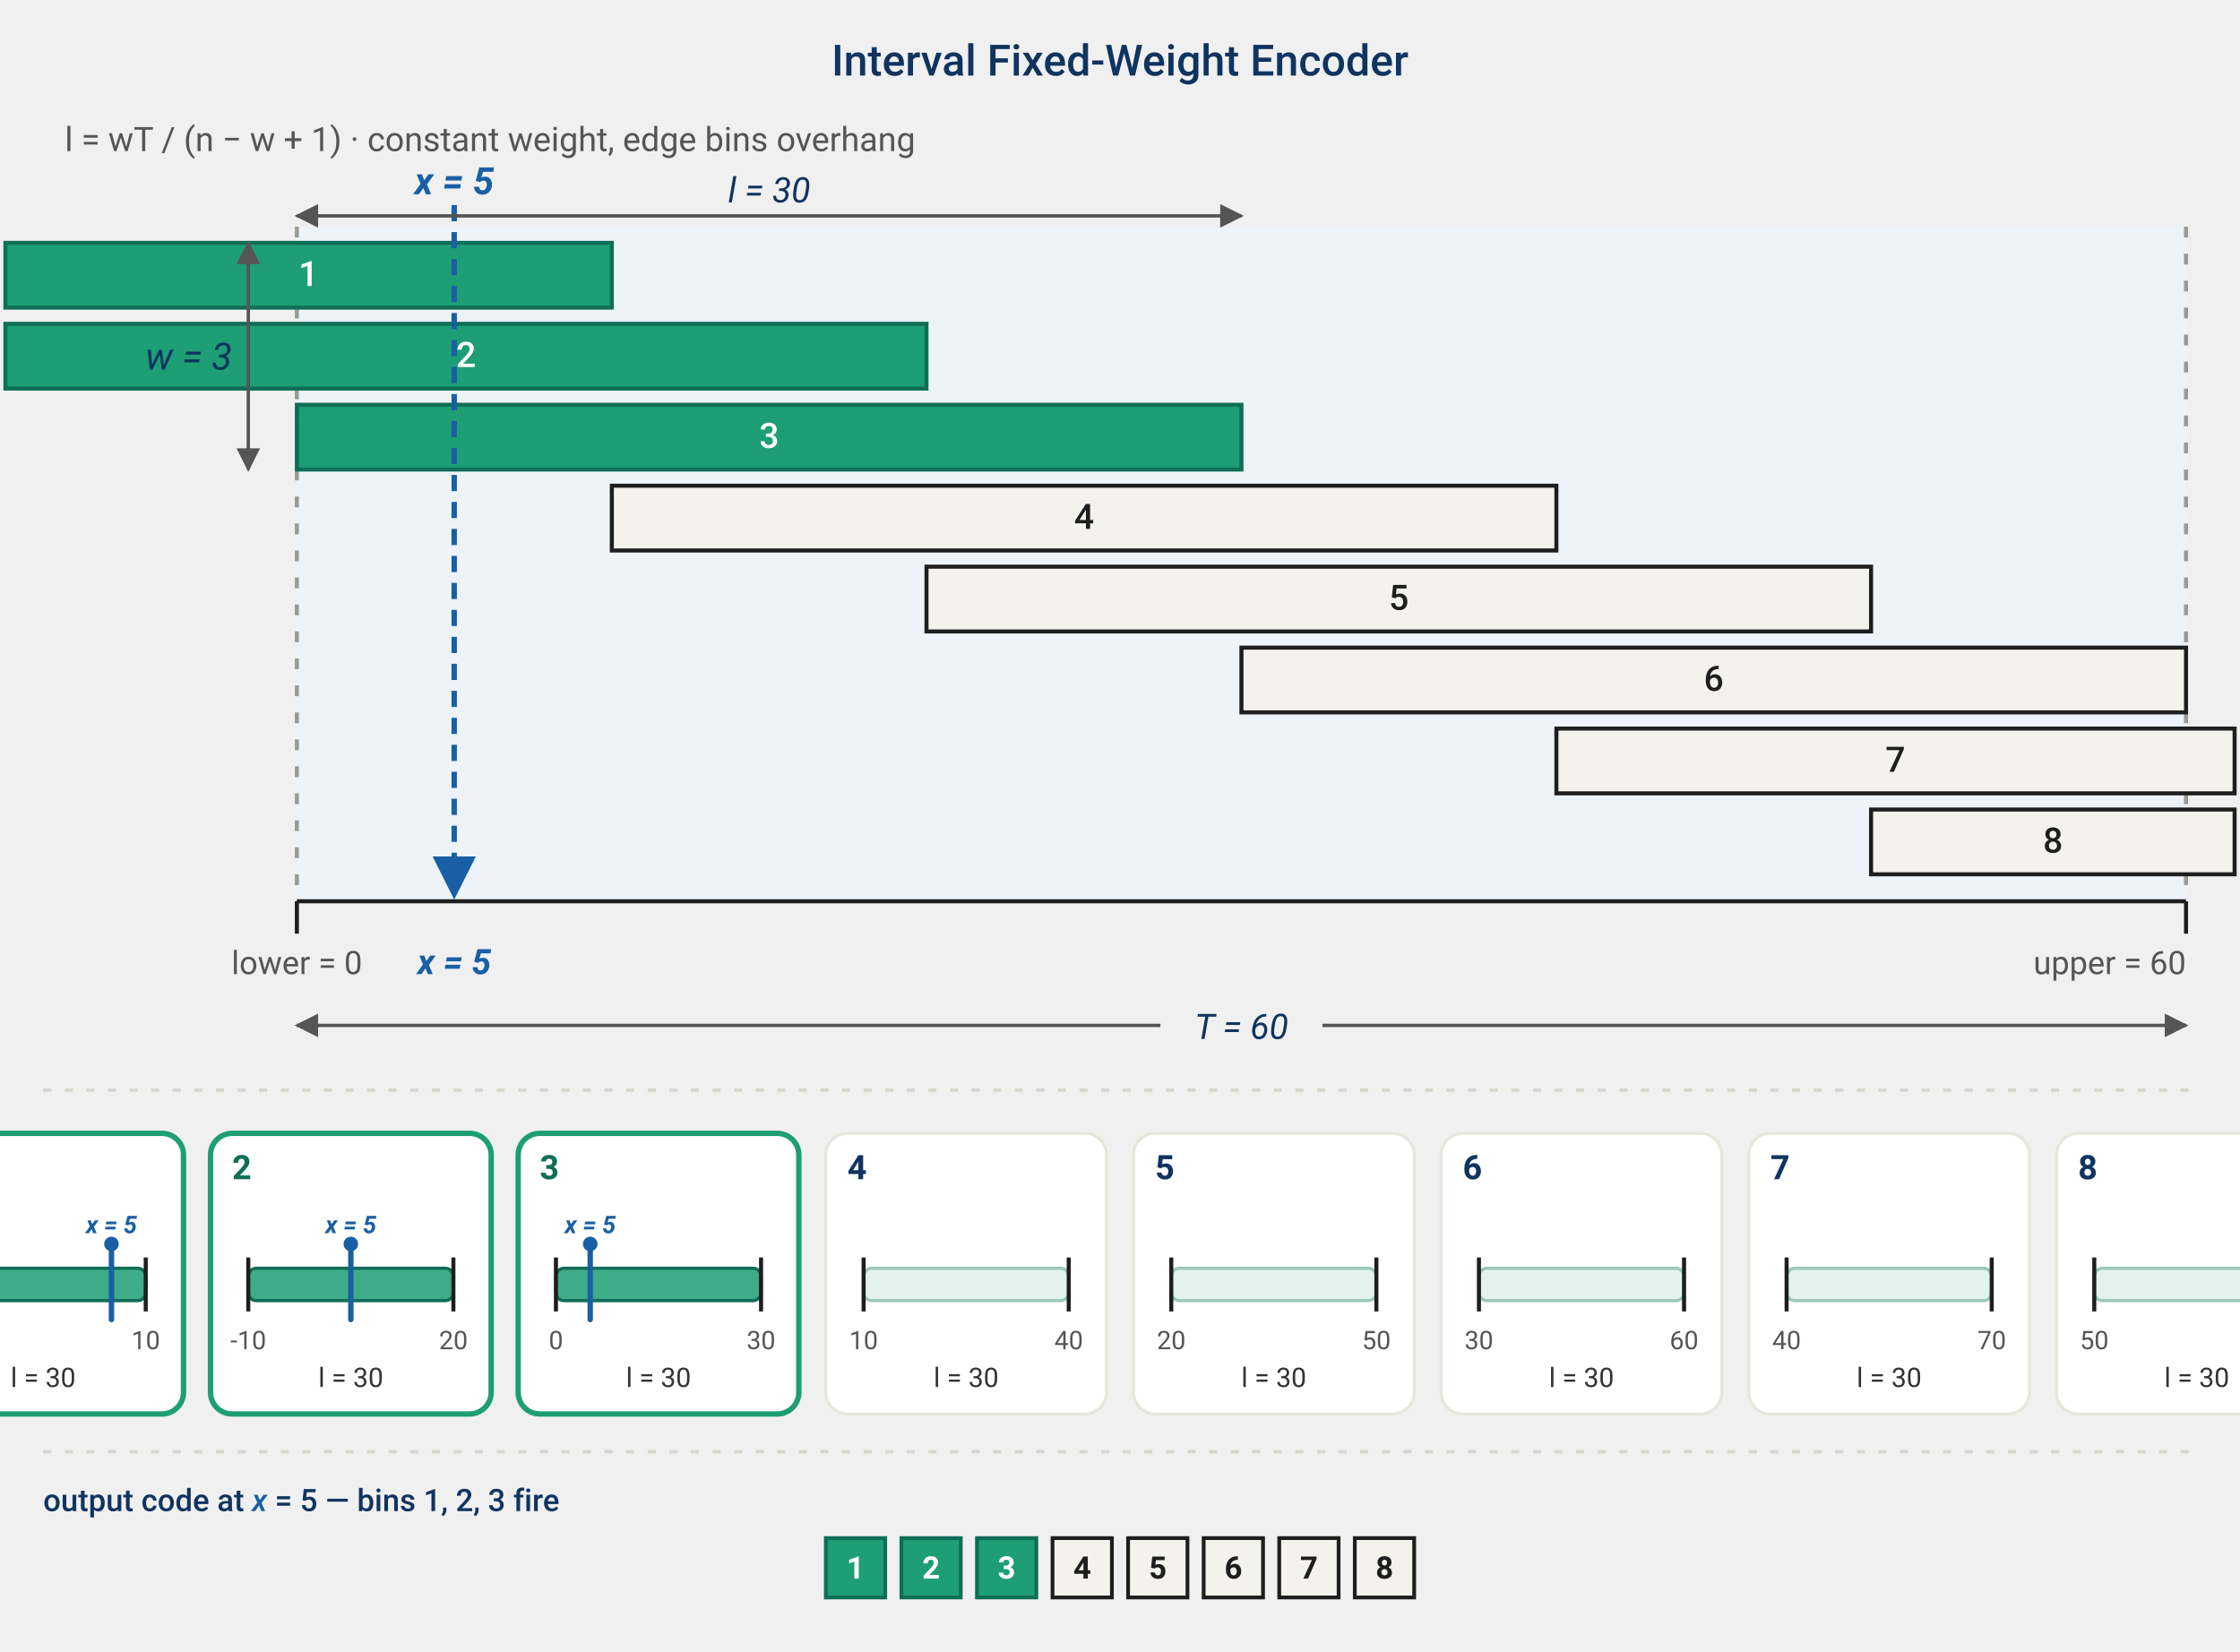
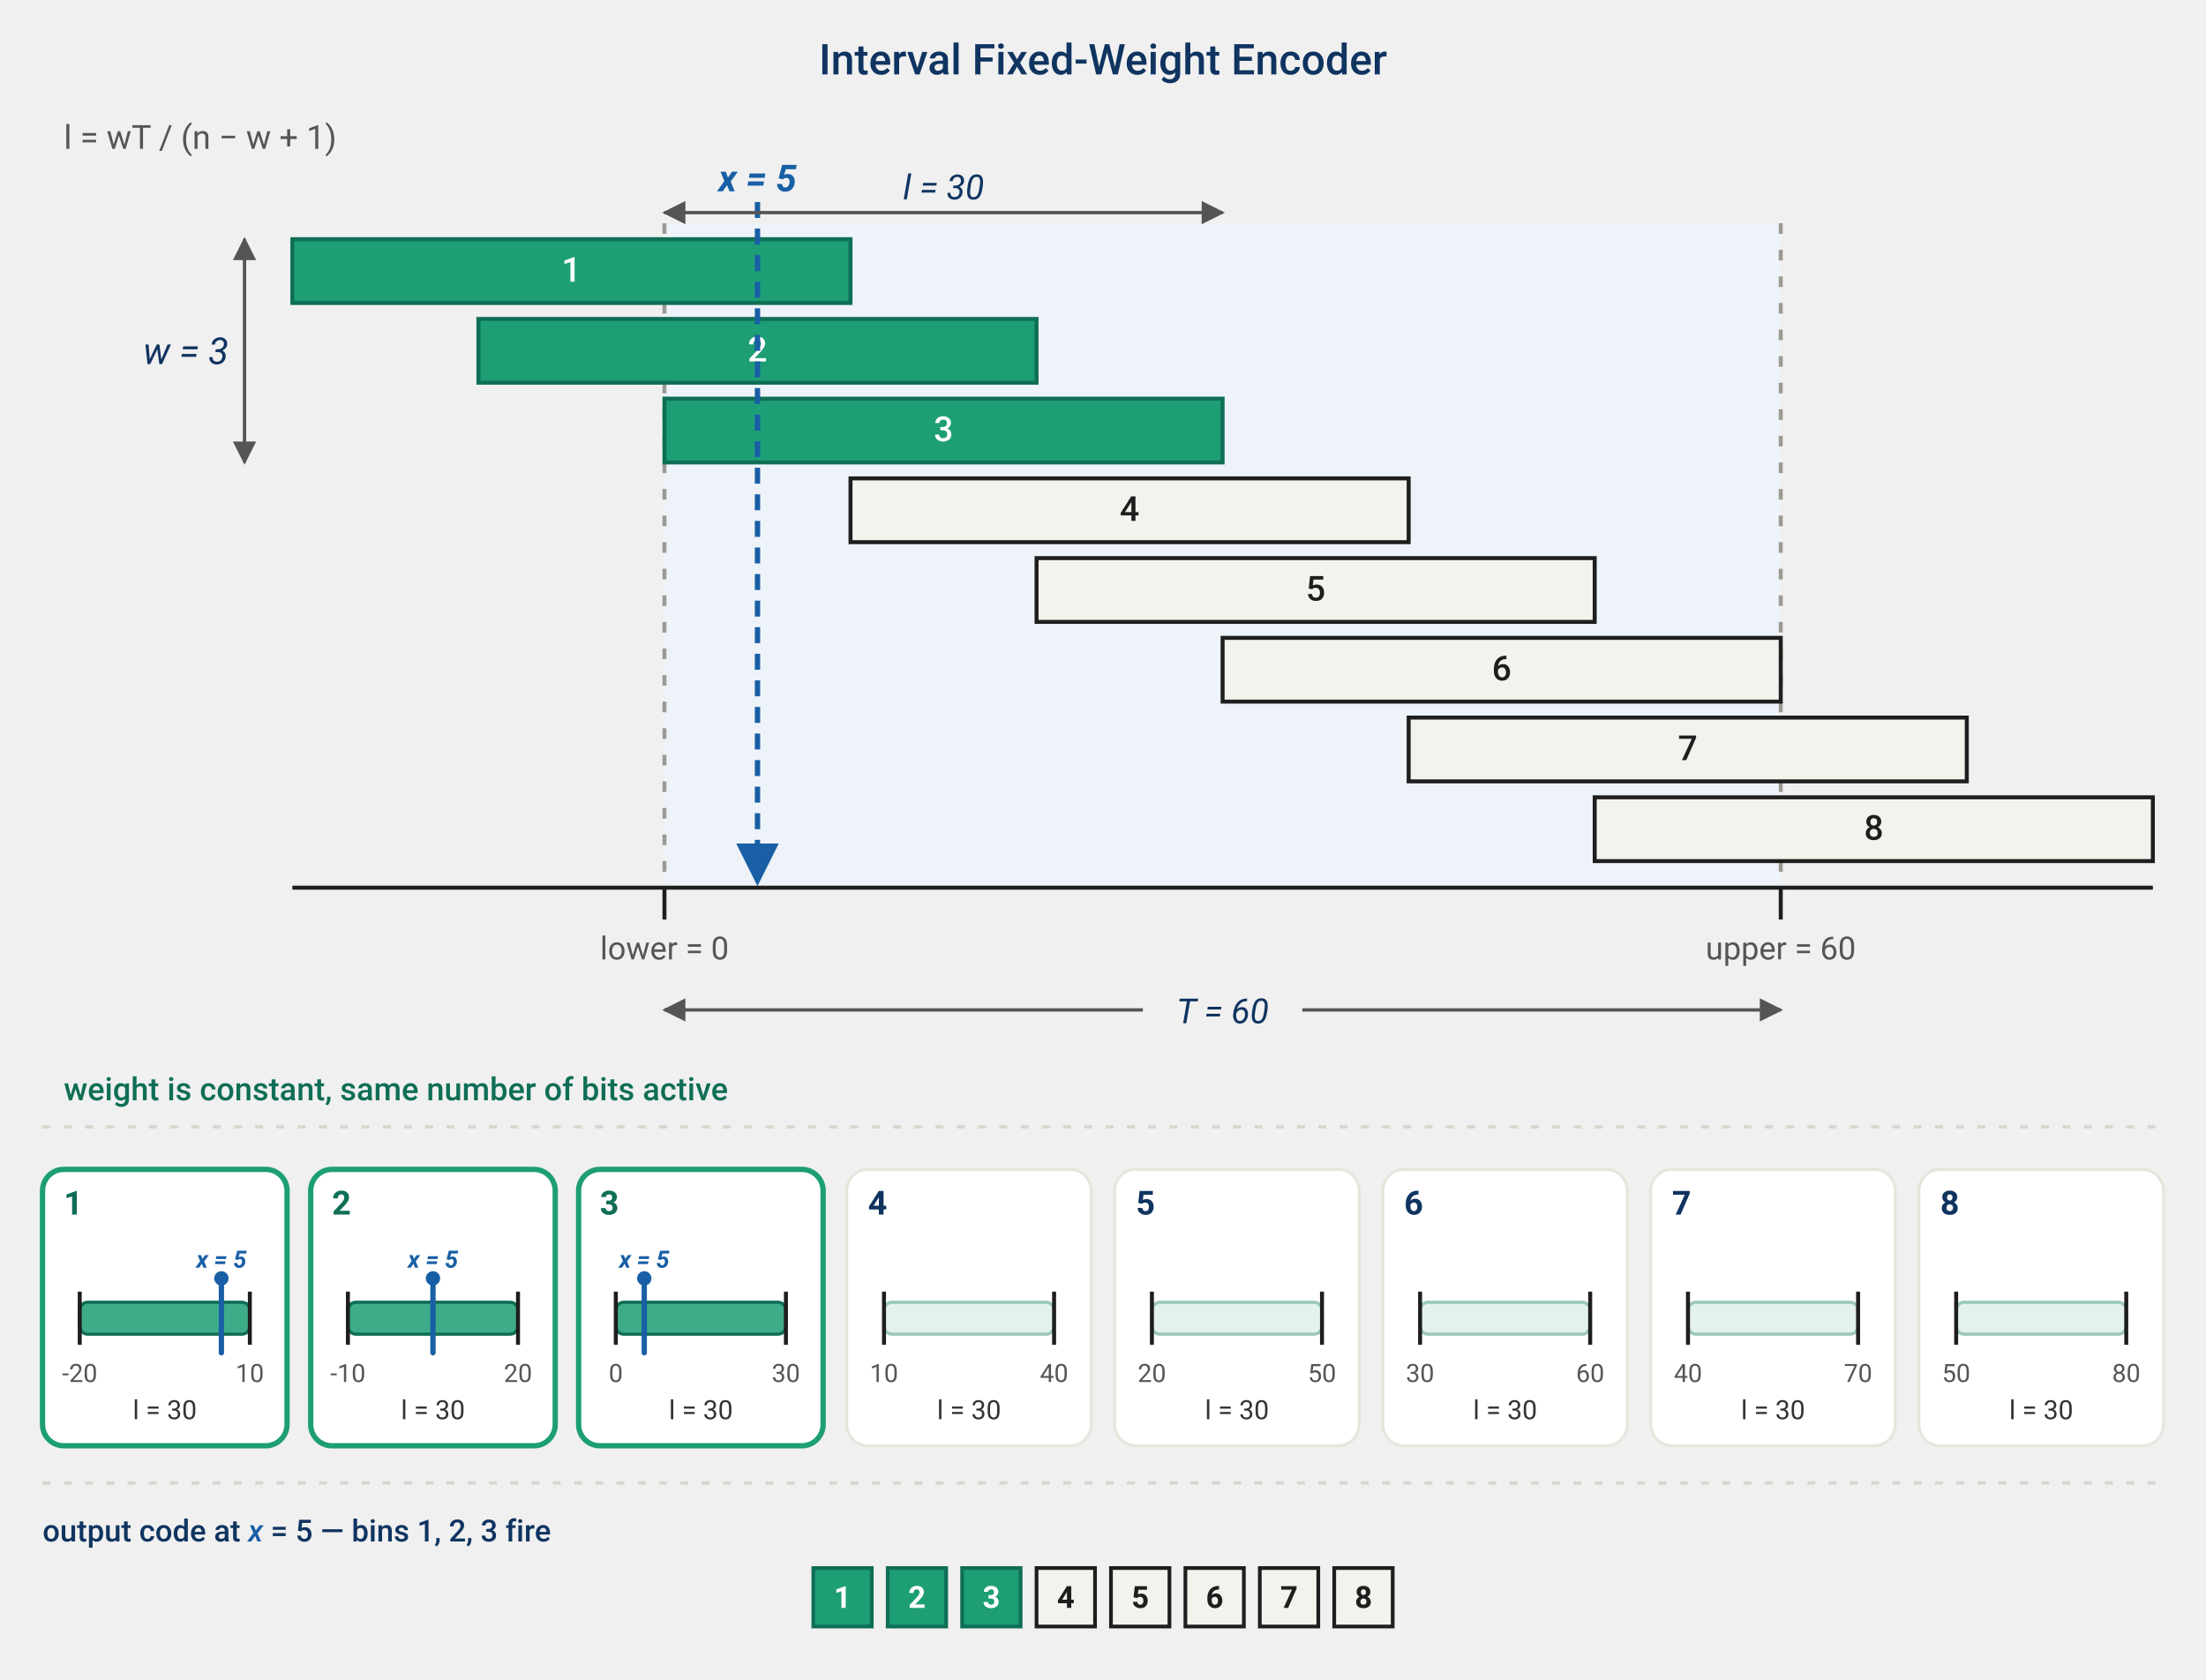
- <svg xmlns="http://www.w3.org/2000/svg" viewBox="0 0 830 612" width="830" height="612" font-family="-apple-system, BlinkMacSystemFont, 'Segoe UI', Roboto, Helvetica, Arial, sans-serif" role="img">
+ <svg xmlns="http://www.w3.org/2000/svg" viewBox="0 0 830 632" width="830" height="632" font-family="-apple-system, BlinkMacSystemFont, 'Segoe UI', Roboto, Helvetica, Arial, sans-serif" role="img">
  <defs>
    <marker id="ah" viewBox="0 0 10 10" refX="9" refY="5" markerWidth="7" markerHeight="7" orient="auto">
      <path d="M0 0 L10 5 L0 10 z" fill="#555555" />
    </marker>
    <marker id="ahs" viewBox="0 0 10 10" refX="1" refY="5" markerWidth="7" markerHeight="7" orient="auto">
      <path d="M10 0 L0 5 L10 10 z" fill="#555555" />
    </marker>
    <marker id="ahd" viewBox="0 0 10 10" refX="9" refY="5" markerWidth="7" markerHeight="7" orient="auto">
      <path d="M0 0 L10 5 L0 10 z" fill="#1e1e1e" />
    </marker>
    <marker id="ahds" viewBox="0 0 10 10" refX="1" refY="5" markerWidth="7" markerHeight="7" orient="auto">
      <path d="M10 0 L0 5 L10 10 z" fill="#1e1e1e" />
    </marker>
    <marker id="xah" viewBox="0 0 10 10" refX="8.5" refY="5" markerWidth="8" markerHeight="8" orient="auto">
      <path d="M0 0 L10 5 L0 10 z" fill="#185fa5" />
    </marker>
  </defs>
  <text x="415.0" y="28" font-size="16" font-weight="500" fill="#0f3460" text-anchor="middle">Interval Fixed-Weight Encoder</text>
-   <text x="24" y="56.0" font-size="12.5" fill="#555555">l = wT / (n − w + 1)   ·   constant weight, edge bins overhang</text>
-   <rect x="110.0" y="84.0" width="700.0" height="250.0" fill="#eef3f9" />
-   <line x1="110.0" y1="84.0" x2="110.0" y2="334.0" stroke="#9a9a93" stroke-width="1.5" stroke-dasharray="4 6" />
-   <line x1="810.0" y1="84.0" x2="810.0" y2="334.0" stroke="#9a9a93" stroke-width="1.5" stroke-dasharray="4 6" />
-   <rect x="2.0" y="90.0" width="224.7" height="24" fill="#1d9e75" stroke="#0f6e56" stroke-width="1.5" />
-   <text x="114.3" y="106.0" font-size="13" font-weight="500" fill="#ffffff" text-anchor="middle">1</text>
-   <rect x="2.0" y="120.0" width="341.3" height="24" fill="#1d9e75" stroke="#0f6e56" stroke-width="1.5" />
-   <text x="172.7" y="136.0" font-size="13" font-weight="500" fill="#ffffff" text-anchor="middle">2</text>
-   <rect x="110.0" y="150.0" width="350.0" height="24" fill="#1d9e75" stroke="#0f6e56" stroke-width="1.5" />
-   <text x="285.0" y="166.0" font-size="13" font-weight="500" fill="#ffffff" text-anchor="middle">3</text>
-   <rect x="226.7" y="180.0" width="350.0" height="24" fill="#f4f2ec" stroke="#1e1e1e" stroke-width="1.5" />
-   <text x="401.7" y="196.0" font-size="13" font-weight="500" fill="#1e1e1e" text-anchor="middle">4</text>
-   <rect x="343.3" y="210.0" width="350.0" height="24" fill="#f4f2ec" stroke="#1e1e1e" stroke-width="1.5" />
-   <text x="518.3" y="226.0" font-size="13" font-weight="500" fill="#1e1e1e" text-anchor="middle">5</text>
-   <rect x="460.0" y="240.0" width="350.0" height="24" fill="#f4f2ec" stroke="#1e1e1e" stroke-width="1.5" />
-   <text x="635.0" y="256.0" font-size="13" font-weight="500" fill="#1e1e1e" text-anchor="middle">6</text>
-   <rect x="576.7" y="270.0" width="251.3" height="24" fill="#f4f2ec" stroke="#1e1e1e" stroke-width="1.5" />
-   <text x="702.3" y="286.0" font-size="13" font-weight="500" fill="#1e1e1e" text-anchor="middle">7</text>
-   <rect x="693.3" y="300.0" width="134.7" height="24" fill="#f4f2ec" stroke="#1e1e1e" stroke-width="1.5" />
-   <text x="760.7" y="316.0" font-size="13" font-weight="500" fill="#1e1e1e" text-anchor="middle">8</text>
-   <line x1="168.3" y1="76.0" x2="168.3" y2="331.0" stroke="#185fa5" stroke-width="2" stroke-dasharray="6 4" marker-end="url(#xah)" />
-   <text x="168.3" y="72.0" font-size="14" font-style="italic" font-weight="600" fill="#185fa5" text-anchor="middle">x = 5</text>
+   <text x="24" y="56.0" font-size="12.5" fill="#555555">l = wT / (n − w + 1)</text>
+   <rect x="250.0" y="84.0" width="420.0" height="250.0" fill="#eef3f9" />
+   <line x1="250.0" y1="84.0" x2="250.0" y2="334.0" stroke="#9a9a93" stroke-width="1.5" stroke-dasharray="4 6" />
+   <line x1="670.0" y1="84.0" x2="670.0" y2="334.0" stroke="#9a9a93" stroke-width="1.5" stroke-dasharray="4 6" />
+   <rect x="110.0" y="90.0" width="210.0" height="24" fill="#1d9e75" stroke="#0f6e56" stroke-width="1.5" />
+   <text x="215.0" y="106.0" font-size="13" font-weight="500" fill="#ffffff" text-anchor="middle">1</text>
+   <rect x="180.0" y="120.0" width="210.0" height="24" fill="#1d9e75" stroke="#0f6e56" stroke-width="1.5" />
+   <text x="285.0" y="136.0" font-size="13" font-weight="500" fill="#ffffff" text-anchor="middle">2</text>
+   <rect x="250.0" y="150.0" width="210.0" height="24" fill="#1d9e75" stroke="#0f6e56" stroke-width="1.5" />
+   <text x="355.0" y="166.0" font-size="13" font-weight="500" fill="#ffffff" text-anchor="middle">3</text>
+   <rect x="320.0" y="180.0" width="210.0" height="24" fill="#f4f2ec" stroke="#1e1e1e" stroke-width="1.5" />
+   <text x="425.0" y="196.0" font-size="13" font-weight="500" fill="#1e1e1e" text-anchor="middle">4</text>
+   <rect x="390.0" y="210.0" width="210.0" height="24" fill="#f4f2ec" stroke="#1e1e1e" stroke-width="1.5" />
+   <text x="495.0" y="226.0" font-size="13" font-weight="500" fill="#1e1e1e" text-anchor="middle">5</text>
+   <rect x="460.0" y="240.0" width="210.0" height="24" fill="#f4f2ec" stroke="#1e1e1e" stroke-width="1.5" />
+   <text x="565.0" y="256.0" font-size="13" font-weight="500" fill="#1e1e1e" text-anchor="middle">6</text>
+   <rect x="530.0" y="270.0" width="210.0" height="24" fill="#f4f2ec" stroke="#1e1e1e" stroke-width="1.5" />
+   <text x="635.0" y="286.0" font-size="13" font-weight="500" fill="#1e1e1e" text-anchor="middle">7</text>
+   <rect x="600.0" y="300.0" width="210.0" height="24" fill="#f4f2ec" stroke="#1e1e1e" stroke-width="1.5" />
+   <text x="705.0" y="316.0" font-size="13" font-weight="500" fill="#1e1e1e" text-anchor="middle">8</text>
+   <line x1="285.0" y1="76.0" x2="285.0" y2="331.0" stroke="#185fa5" stroke-width="2" stroke-dasharray="6 4" marker-end="url(#xah)" />
+   <text x="285.0" y="72.0" font-size="14" font-style="italic" font-weight="600" fill="#185fa5" text-anchor="middle">x = 5</text>
  <line x1="110" y1="334.0" x2="810" y2="334.0" stroke="#1e1e1e" stroke-width="1.5" />
-   <line x1="110.0" y1="334.0" x2="110.0" y2="346.0" stroke="#1e1e1e" stroke-width="1.5" />
-   <line x1="810.0" y1="334.0" x2="810.0" y2="346.0" stroke="#1e1e1e" stroke-width="1.5" />
-   <text x="110.0" y="361.0" font-size="12" fill="#555555" text-anchor="middle">lower = 0</text>
-   <text x="810.0" y="361.0" font-size="12" fill="#555555" text-anchor="end">upper = 60</text>
-   <text x="168.3" y="361.0" font-size="13" font-style="italic" font-weight="600" fill="#185fa5" text-anchor="middle">x = 5</text>
-   <line x1="110.0" y1="80.0" x2="460.0" y2="80.0" stroke="#555555" stroke-width="1.25" marker-start="url(#ahs)" marker-end="url(#ah)" />
-   <text x="285.0" y="75.0" font-size="13" font-style="italic" fill="#0f3460" text-anchor="middle">l = 30</text>
-   <line x1="110.0" y1="380.0" x2="430.0" y2="380.0" stroke="#555555" stroke-width="1.25" marker-start="url(#ahs)" />
-   <line x1="490.0" y1="380.0" x2="810.0" y2="380.0" stroke="#555555" stroke-width="1.25" marker-end="url(#ah)" />
+   <line x1="250.0" y1="334.0" x2="250.0" y2="346.0" stroke="#1e1e1e" stroke-width="1.5" />
+   <line x1="670.0" y1="334.0" x2="670.0" y2="346.0" stroke="#1e1e1e" stroke-width="1.5" />
+   <text x="250.0" y="361.0" font-size="12" fill="#555555" text-anchor="middle">lower = 0</text>
+   <text x="670.0" y="361.0" font-size="12" fill="#555555" text-anchor="middle">upper = 60</text>
+   <line x1="250.0" y1="80.0" x2="460.0" y2="80.0" stroke="#555555" stroke-width="1.25" marker-start="url(#ahs)" marker-end="url(#ah)" />
+   <text x="355.0" y="75.0" font-size="13" font-style="italic" fill="#0f3460" text-anchor="middle">l = 30</text>
+   <line x1="250.0" y1="380.0" x2="430.0" y2="380.0" stroke="#555555" stroke-width="1.25" marker-start="url(#ahs)" />
+   <line x1="490.0" y1="380.0" x2="670.0" y2="380.0" stroke="#555555" stroke-width="1.25" marker-end="url(#ah)" />
  <text x="460.0" y="385.0" font-size="13" font-style="italic" fill="#0f3460" text-anchor="middle">T = 60</text>
  <line x1="92" y1="90.0" x2="92" y2="174.0" stroke="#555555" stroke-width="1.25" marker-start="url(#ahs)" marker-end="url(#ah)" />
  <text x="86" y="137.0" font-size="14" font-style="italic" fill="#0f3460" text-anchor="end">w = 3</text>
-   <line x1="16" y1="404.0" x2="814" y2="404.0" stroke="#d8d6cd" stroke-width="1.25" stroke-dasharray="3 5" />
-   <rect x="-36.0" y="420" width="104" height="104" rx="8" fill="#ffffff" stroke="#1d9e75" stroke-width="2" />
-   <text x="-28.0" y="437" font-size="12.5" font-weight="700" fill="#0f6e56">1</text>
-   <rect x="-22.0" y="470" width="76.0" height="12" rx="3" fill="#1d9e75" fill-opacity="0.85" stroke="#0f6e56" stroke-width="1.2" />
-   <line x1="-22.0" y1="466" x2="-22.0" y2="486" stroke="#1e1e1e" stroke-width="1.5" />
-   <line x1="54.0" y1="466" x2="54.0" y2="486" stroke="#1e1e1e" stroke-width="1.5" />
-   <text x="-22.0" y="500.0" font-size="9.5" fill="#555555" text-anchor="middle">-20</text>
-   <text x="54.0" y="500.0" font-size="9.5" fill="#555555" text-anchor="middle">10</text>
-   <line x1="41.3" y1="461" x2="41.3" y2="489" stroke="#185fa5" stroke-width="2" stroke-linecap="round" />
-   <circle cx="41.3" cy="461.0" r="2.7" fill="#185fa5" />
-   <text x="41.3" y="457.0" font-size="9" font-style="italic" font-weight="600" fill="#185fa5" text-anchor="middle">x = 5</text>
-   <text x="16.0" y="514" font-size="10" fill="#333333" text-anchor="middle">l = 30</text>
-   <rect x="78.0" y="420" width="104" height="104" rx="8" fill="#ffffff" stroke="#1d9e75" stroke-width="2" />
-   <text x="86.0" y="437" font-size="12.5" font-weight="700" fill="#0f6e56">2</text>
-   <rect x="92.0" y="470" width="76.0" height="12" rx="3" fill="#1d9e75" fill-opacity="0.85" stroke="#0f6e56" stroke-width="1.2" />
-   <line x1="92.0" y1="466" x2="92.0" y2="486" stroke="#1e1e1e" stroke-width="1.5" />
-   <line x1="168.0" y1="466" x2="168.0" y2="486" stroke="#1e1e1e" stroke-width="1.5" />
-   <text x="92.0" y="500.0" font-size="9.5" fill="#555555" text-anchor="middle">-10</text>
-   <text x="168.0" y="500.0" font-size="9.5" fill="#555555" text-anchor="middle">20</text>
-   <line x1="130.0" y1="461" x2="130.0" y2="489" stroke="#185fa5" stroke-width="2" stroke-linecap="round" />
-   <circle cx="130.0" cy="461.0" r="2.7" fill="#185fa5" />
-   <text x="130.0" y="457.0" font-size="9" font-style="italic" font-weight="600" fill="#185fa5" text-anchor="middle">x = 5</text>
-   <text x="130.0" y="514" font-size="10" fill="#333333" text-anchor="middle">l = 30</text>
-   <rect x="192.0" y="420" width="104" height="104" rx="8" fill="#ffffff" stroke="#1d9e75" stroke-width="2" />
-   <text x="200.0" y="437" font-size="12.5" font-weight="700" fill="#0f6e56">3</text>
-   <rect x="206.0" y="470" width="76.0" height="12" rx="3" fill="#1d9e75" fill-opacity="0.85" stroke="#0f6e56" stroke-width="1.2" />
-   <line x1="206.0" y1="466" x2="206.0" y2="486" stroke="#1e1e1e" stroke-width="1.5" />
-   <line x1="282.0" y1="466" x2="282.0" y2="486" stroke="#1e1e1e" stroke-width="1.5" />
-   <text x="206.0" y="500.0" font-size="9.5" fill="#555555" text-anchor="middle">0</text>
-   <text x="282.0" y="500.0" font-size="9.5" fill="#555555" text-anchor="middle">30</text>
-   <line x1="218.7" y1="461" x2="218.7" y2="489" stroke="#185fa5" stroke-width="2" stroke-linecap="round" />
-   <circle cx="218.7" cy="461.0" r="2.7" fill="#185fa5" />
-   <text x="218.7" y="457.0" font-size="9" font-style="italic" font-weight="600" fill="#185fa5" text-anchor="middle">x = 5</text>
-   <text x="244.0" y="514" font-size="10" fill="#333333" text-anchor="middle">l = 30</text>
-   <rect x="306.0" y="420" width="104" height="104" rx="8" fill="#ffffff" stroke="#e7e5dc" stroke-width="1.1" />
-   <text x="314.0" y="437" font-size="12.5" font-weight="700" fill="#0f3460">4</text>
-   <rect x="320.0" y="470" width="76.0" height="12" rx="3" fill="#e3f2ec" fill-opacity="1" stroke="#9bc9b8" stroke-width="1.2" />
-   <line x1="320.0" y1="466" x2="320.0" y2="486" stroke="#1e1e1e" stroke-width="1.5" />
-   <line x1="396.0" y1="466" x2="396.0" y2="486" stroke="#1e1e1e" stroke-width="1.5" />
-   <text x="320.0" y="500.0" font-size="9.5" fill="#555555" text-anchor="middle">10</text>
-   <text x="396.0" y="500.0" font-size="9.5" fill="#555555" text-anchor="middle">40</text>
-   <text x="358.0" y="514" font-size="10" fill="#333333" text-anchor="middle">l = 30</text>
-   <rect x="420.0" y="420" width="104" height="104" rx="8" fill="#ffffff" stroke="#e7e5dc" stroke-width="1.1" />
-   <text x="428.0" y="437" font-size="12.5" font-weight="700" fill="#0f3460">5</text>
-   <rect x="434.0" y="470" width="76.0" height="12" rx="3" fill="#e3f2ec" fill-opacity="1" stroke="#9bc9b8" stroke-width="1.2" />
-   <line x1="434.0" y1="466" x2="434.0" y2="486" stroke="#1e1e1e" stroke-width="1.5" />
-   <line x1="510.0" y1="466" x2="510.0" y2="486" stroke="#1e1e1e" stroke-width="1.5" />
-   <text x="434.0" y="500.0" font-size="9.5" fill="#555555" text-anchor="middle">20</text>
-   <text x="510.0" y="500.0" font-size="9.5" fill="#555555" text-anchor="middle">50</text>
-   <text x="472.0" y="514" font-size="10" fill="#333333" text-anchor="middle">l = 30</text>
-   <rect x="534.0" y="420" width="104" height="104" rx="8" fill="#ffffff" stroke="#e7e5dc" stroke-width="1.1" />
-   <text x="542.0" y="437" font-size="12.5" font-weight="700" fill="#0f3460">6</text>
-   <rect x="548.0" y="470" width="76.0" height="12" rx="3" fill="#e3f2ec" fill-opacity="1" stroke="#9bc9b8" stroke-width="1.2" />
-   <line x1="548.0" y1="466" x2="548.0" y2="486" stroke="#1e1e1e" stroke-width="1.5" />
-   <line x1="624.0" y1="466" x2="624.0" y2="486" stroke="#1e1e1e" stroke-width="1.5" />
-   <text x="548.0" y="500.0" font-size="9.5" fill="#555555" text-anchor="middle">30</text>
-   <text x="624.0" y="500.0" font-size="9.5" fill="#555555" text-anchor="middle">60</text>
-   <text x="586.0" y="514" font-size="10" fill="#333333" text-anchor="middle">l = 30</text>
-   <rect x="648.0" y="420" width="104" height="104" rx="8" fill="#ffffff" stroke="#e7e5dc" stroke-width="1.1" />
-   <text x="656.0" y="437" font-size="12.5" font-weight="700" fill="#0f3460">7</text>
-   <rect x="662.0" y="470" width="76.0" height="12" rx="3" fill="#e3f2ec" fill-opacity="1" stroke="#9bc9b8" stroke-width="1.2" />
-   <line x1="662.0" y1="466" x2="662.0" y2="486" stroke="#1e1e1e" stroke-width="1.5" />
-   <line x1="738.0" y1="466" x2="738.0" y2="486" stroke="#1e1e1e" stroke-width="1.5" />
-   <text x="662.0" y="500.0" font-size="9.5" fill="#555555" text-anchor="middle">40</text>
-   <text x="738.0" y="500.0" font-size="9.5" fill="#555555" text-anchor="middle">70</text>
-   <text x="700.0" y="514" font-size="10" fill="#333333" text-anchor="middle">l = 30</text>
-   <rect x="762.0" y="420" width="104" height="104" rx="8" fill="#ffffff" stroke="#e7e5dc" stroke-width="1.1" />
-   <text x="770.0" y="437" font-size="12.5" font-weight="700" fill="#0f3460">8</text>
-   <rect x="776.0" y="470" width="76.0" height="12" rx="3" fill="#e3f2ec" fill-opacity="1" stroke="#9bc9b8" stroke-width="1.2" />
-   <line x1="776.0" y1="466" x2="776.0" y2="486" stroke="#1e1e1e" stroke-width="1.5" />
-   <line x1="852.0" y1="466" x2="852.0" y2="486" stroke="#1e1e1e" stroke-width="1.5" />
-   <text x="776.0" y="500.0" font-size="9.5" fill="#555555" text-anchor="middle">50</text>
-   <text x="852.0" y="500.0" font-size="9.5" fill="#555555" text-anchor="middle">80</text>
-   <text x="814.0" y="514" font-size="10" fill="#333333" text-anchor="middle">l = 30</text>
-   <line x1="16" y1="538" x2="814" y2="538" stroke="#d8d6cd" stroke-width="1.25" stroke-dasharray="3 5" />
-   <text x="16" y="560" font-size="11.5" font-weight="500" fill="#0f3460">output code at <tspan font-style="italic" fill="#185fa5">x</tspan> = 5 — bins 1, 2, 3 fire</text>
-   <rect x="306.0" y="570" width="22" height="22" fill="#1d9e75" stroke="#0f6e56" stroke-width="1.4" />
-   <text x="317.0" y="585.0" font-size="11.5" font-weight="600" fill="#ffffff" text-anchor="middle">1</text>
-   <rect x="334.0" y="570" width="22" height="22" fill="#1d9e75" stroke="#0f6e56" stroke-width="1.4" />
-   <text x="345.0" y="585.0" font-size="11.5" font-weight="600" fill="#ffffff" text-anchor="middle">2</text>
-   <rect x="362.0" y="570" width="22" height="22" fill="#1d9e75" stroke="#0f6e56" stroke-width="1.4" />
-   <text x="373.0" y="585.0" font-size="11.5" font-weight="600" fill="#ffffff" text-anchor="middle">3</text>
-   <rect x="390.0" y="570" width="22" height="22" fill="#f4f2ec" stroke="#1e1e1e" stroke-width="1.4" />
-   <text x="401.0" y="585.0" font-size="11.5" font-weight="600" fill="#1e1e1e" text-anchor="middle">4</text>
-   <rect x="418.0" y="570" width="22" height="22" fill="#f4f2ec" stroke="#1e1e1e" stroke-width="1.4" />
-   <text x="429.0" y="585.0" font-size="11.5" font-weight="600" fill="#1e1e1e" text-anchor="middle">5</text>
-   <rect x="446.0" y="570" width="22" height="22" fill="#f4f2ec" stroke="#1e1e1e" stroke-width="1.4" />
-   <text x="457.0" y="585.0" font-size="11.5" font-weight="600" fill="#1e1e1e" text-anchor="middle">6</text>
-   <rect x="474.0" y="570" width="22" height="22" fill="#f4f2ec" stroke="#1e1e1e" stroke-width="1.4" />
-   <text x="485.0" y="585.0" font-size="11.5" font-weight="600" fill="#1e1e1e" text-anchor="middle">7</text>
-   <rect x="502.0" y="570" width="22" height="22" fill="#f4f2ec" stroke="#1e1e1e" stroke-width="1.4" />
-   <text x="513.0" y="585.0" font-size="11.5" font-weight="600" fill="#1e1e1e" text-anchor="middle">8</text>
+   <text x="24" y="414.0" font-size="12" font-weight="500" fill="#0f6e56">weight is constant, same number of bits active</text>
+   <line x1="16" y1="424.0" x2="814" y2="424.0" stroke="#d8d6cd" stroke-width="1.25" stroke-dasharray="3 5" />
+   <rect x="16.0" y="440" width="92.0" height="104.0" rx="8" fill="#ffffff" stroke="#1d9e75" stroke-width="2" />
+   <text x="24.0" y="457" font-size="12.5" font-weight="700" fill="#0f6e56">1</text>
+   <rect x="30.0" y="490" width="64.0" height="12" rx="3" fill="#1d9e75" fill-opacity="0.85" stroke="#0f6e56" stroke-width="1.2" />
+   <line x1="30.0" y1="486" x2="30.0" y2="506" stroke="#1e1e1e" stroke-width="1.5" />
+   <line x1="94.0" y1="486" x2="94.0" y2="506" stroke="#1e1e1e" stroke-width="1.5" />
+   <text x="30.0" y="520.0" font-size="9.5" fill="#555555" text-anchor="middle">-20</text>
+   <text x="94.0" y="520.0" font-size="9.5" fill="#555555" text-anchor="middle">10</text>
+   <line x1="83.3" y1="481" x2="83.3" y2="509" stroke="#185fa5" stroke-width="2" stroke-linecap="round" />
+   <circle cx="83.3" cy="481.0" r="2.7" fill="#185fa5" />
+   <text x="83.3" y="477.0" font-size="9" font-style="italic" font-weight="600" fill="#185fa5" text-anchor="middle">x = 5</text>
+   <text x="62.0" y="534" font-size="10" fill="#333333" text-anchor="middle">l = 30</text>
+   <rect x="116.9" y="440" width="92.0" height="104.0" rx="8" fill="#ffffff" stroke="#1d9e75" stroke-width="2" />
+   <text x="124.9" y="457" font-size="12.5" font-weight="700" fill="#0f6e56">2</text>
+   <rect x="130.9" y="490" width="64.0" height="12" rx="3" fill="#1d9e75" fill-opacity="0.85" stroke="#0f6e56" stroke-width="1.2" />
+   <line x1="130.9" y1="486" x2="130.9" y2="506" stroke="#1e1e1e" stroke-width="1.5" />
+   <line x1="194.9" y1="486" x2="194.9" y2="506" stroke="#1e1e1e" stroke-width="1.5" />
+   <text x="130.9" y="520.0" font-size="9.5" fill="#555555" text-anchor="middle">-10</text>
+   <text x="194.9" y="520.0" font-size="9.5" fill="#555555" text-anchor="middle">20</text>
+   <line x1="162.9" y1="481" x2="162.9" y2="509" stroke="#185fa5" stroke-width="2" stroke-linecap="round" />
+   <circle cx="162.9" cy="481.0" r="2.7" fill="#185fa5" />
+   <text x="162.9" y="477.0" font-size="9" font-style="italic" font-weight="600" fill="#185fa5" text-anchor="middle">x = 5</text>
+   <text x="162.9" y="534" font-size="10" fill="#333333" text-anchor="middle">l = 30</text>
+   <rect x="217.7" y="440" width="92.0" height="104.0" rx="8" fill="#ffffff" stroke="#1d9e75" stroke-width="2" />
+   <text x="225.7" y="457" font-size="12.5" font-weight="700" fill="#0f6e56">3</text>
+   <rect x="231.7" y="490" width="64.0" height="12" rx="3" fill="#1d9e75" fill-opacity="0.85" stroke="#0f6e56" stroke-width="1.2" />
+   <line x1="231.7" y1="486" x2="231.7" y2="506" stroke="#1e1e1e" stroke-width="1.5" />
+   <line x1="295.7" y1="486" x2="295.7" y2="506" stroke="#1e1e1e" stroke-width="1.5" />
+   <text x="231.7" y="520.0" font-size="9.5" fill="#555555" text-anchor="middle">0</text>
+   <text x="295.7" y="520.0" font-size="9.5" fill="#555555" text-anchor="middle">30</text>
+   <line x1="242.4" y1="481" x2="242.4" y2="509" stroke="#185fa5" stroke-width="2" stroke-linecap="round" />
+   <circle cx="242.4" cy="481.0" r="2.7" fill="#185fa5" />
+   <text x="242.4" y="477.0" font-size="9" font-style="italic" font-weight="600" fill="#185fa5" text-anchor="middle">x = 5</text>
+   <text x="263.7" y="534" font-size="10" fill="#333333" text-anchor="middle">l = 30</text>
+   <rect x="318.6" y="440" width="92.0" height="104.0" rx="8" fill="#ffffff" stroke="#e7e5dc" stroke-width="1.1" />
+   <text x="326.6" y="457" font-size="12.5" font-weight="700" fill="#0f3460">4</text>
+   <rect x="332.6" y="490" width="64.0" height="12" rx="3" fill="#e3f2ec" fill-opacity="1" stroke="#9bc9b8" stroke-width="1.2" />
+   <line x1="332.6" y1="486" x2="332.6" y2="506" stroke="#1e1e1e" stroke-width="1.5" />
+   <line x1="396.6" y1="486" x2="396.6" y2="506" stroke="#1e1e1e" stroke-width="1.5" />
+   <text x="332.6" y="520.0" font-size="9.5" fill="#555555" text-anchor="middle">10</text>
+   <text x="396.6" y="520.0" font-size="9.5" fill="#555555" text-anchor="middle">40</text>
+   <text x="364.6" y="534" font-size="10" fill="#333333" text-anchor="middle">l = 30</text>
+   <rect x="419.4" y="440" width="92.0" height="104.0" rx="8" fill="#ffffff" stroke="#e7e5dc" stroke-width="1.1" />
+   <text x="427.4" y="457" font-size="12.5" font-weight="700" fill="#0f3460">5</text>
+   <rect x="433.4" y="490" width="64.0" height="12" rx="3" fill="#e3f2ec" fill-opacity="1" stroke="#9bc9b8" stroke-width="1.2" />
+   <line x1="433.4" y1="486" x2="433.4" y2="506" stroke="#1e1e1e" stroke-width="1.5" />
+   <line x1="497.4" y1="486" x2="497.4" y2="506" stroke="#1e1e1e" stroke-width="1.5" />
+   <text x="433.4" y="520.0" font-size="9.5" fill="#555555" text-anchor="middle">20</text>
+   <text x="497.4" y="520.0" font-size="9.5" fill="#555555" text-anchor="middle">50</text>
+   <text x="465.4" y="534" font-size="10" fill="#333333" text-anchor="middle">l = 30</text>
+   <rect x="520.3" y="440" width="92.0" height="104.0" rx="8" fill="#ffffff" stroke="#e7e5dc" stroke-width="1.1" />
+   <text x="528.3" y="457" font-size="12.5" font-weight="700" fill="#0f3460">6</text>
+   <rect x="534.3" y="490" width="64.0" height="12" rx="3" fill="#e3f2ec" fill-opacity="1" stroke="#9bc9b8" stroke-width="1.2" />
+   <line x1="534.3" y1="486" x2="534.3" y2="506" stroke="#1e1e1e" stroke-width="1.5" />
+   <line x1="598.3" y1="486" x2="598.3" y2="506" stroke="#1e1e1e" stroke-width="1.5" />
+   <text x="534.3" y="520.0" font-size="9.5" fill="#555555" text-anchor="middle">30</text>
+   <text x="598.3" y="520.0" font-size="9.5" fill="#555555" text-anchor="middle">60</text>
+   <text x="566.3" y="534" font-size="10" fill="#333333" text-anchor="middle">l = 30</text>
+   <rect x="621.1" y="440" width="92.0" height="104.0" rx="8" fill="#ffffff" stroke="#e7e5dc" stroke-width="1.1" />
+   <text x="629.1" y="457" font-size="12.5" font-weight="700" fill="#0f3460">7</text>
+   <rect x="635.1" y="490" width="64.0" height="12" rx="3" fill="#e3f2ec" fill-opacity="1" stroke="#9bc9b8" stroke-width="1.2" />
+   <line x1="635.1" y1="486" x2="635.1" y2="506" stroke="#1e1e1e" stroke-width="1.5" />
+   <line x1="699.1" y1="486" x2="699.1" y2="506" stroke="#1e1e1e" stroke-width="1.5" />
+   <text x="635.1" y="520.0" font-size="9.5" fill="#555555" text-anchor="middle">40</text>
+   <text x="699.1" y="520.0" font-size="9.5" fill="#555555" text-anchor="middle">70</text>
+   <text x="667.1" y="534" font-size="10" fill="#333333" text-anchor="middle">l = 30</text>
+   <rect x="722.0" y="440" width="92.0" height="104.0" rx="8" fill="#ffffff" stroke="#e7e5dc" stroke-width="1.1" />
+   <text x="730.0" y="457" font-size="12.5" font-weight="700" fill="#0f3460">8</text>
+   <rect x="736.0" y="490" width="64.0" height="12" rx="3" fill="#e3f2ec" fill-opacity="1" stroke="#9bc9b8" stroke-width="1.2" />
+   <line x1="736.0" y1="486" x2="736.0" y2="506" stroke="#1e1e1e" stroke-width="1.5" />
+   <line x1="800.0" y1="486" x2="800.0" y2="506" stroke="#1e1e1e" stroke-width="1.5" />
+   <text x="736.0" y="520.0" font-size="9.5" fill="#555555" text-anchor="middle">50</text>
+   <text x="800.0" y="520.0" font-size="9.5" fill="#555555" text-anchor="middle">80</text>
+   <text x="768.0" y="534" font-size="10" fill="#333333" text-anchor="middle">l = 30</text>
+   <line x1="16" y1="558" x2="814" y2="558" stroke="#d8d6cd" stroke-width="1.25" stroke-dasharray="3 5" />
+   <text x="16" y="580" font-size="11.5" font-weight="500" fill="#0f3460">output code at <tspan font-style="italic" fill="#185fa5">x</tspan> = 5 — bins 1, 2, 3 fire</text>
+   <rect x="306.0" y="590" width="22" height="22" fill="#1d9e75" stroke="#0f6e56" stroke-width="1.4" />
+   <text x="317.0" y="605.0" font-size="11.5" font-weight="600" fill="#ffffff" text-anchor="middle">1</text>
+   <rect x="334.0" y="590" width="22" height="22" fill="#1d9e75" stroke="#0f6e56" stroke-width="1.4" />
+   <text x="345.0" y="605.0" font-size="11.5" font-weight="600" fill="#ffffff" text-anchor="middle">2</text>
+   <rect x="362.0" y="590" width="22" height="22" fill="#1d9e75" stroke="#0f6e56" stroke-width="1.4" />
+   <text x="373.0" y="605.0" font-size="11.5" font-weight="600" fill="#ffffff" text-anchor="middle">3</text>
+   <rect x="390.0" y="590" width="22" height="22" fill="#f4f2ec" stroke="#1e1e1e" stroke-width="1.4" />
+   <text x="401.0" y="605.0" font-size="11.5" font-weight="600" fill="#1e1e1e" text-anchor="middle">4</text>
+   <rect x="418.0" y="590" width="22" height="22" fill="#f4f2ec" stroke="#1e1e1e" stroke-width="1.4" />
+   <text x="429.0" y="605.0" font-size="11.5" font-weight="600" fill="#1e1e1e" text-anchor="middle">5</text>
+   <rect x="446.0" y="590" width="22" height="22" fill="#f4f2ec" stroke="#1e1e1e" stroke-width="1.4" />
+   <text x="457.0" y="605.0" font-size="11.5" font-weight="600" fill="#1e1e1e" text-anchor="middle">6</text>
+   <rect x="474.0" y="590" width="22" height="22" fill="#f4f2ec" stroke="#1e1e1e" stroke-width="1.4" />
+   <text x="485.0" y="605.0" font-size="11.5" font-weight="600" fill="#1e1e1e" text-anchor="middle">7</text>
+   <rect x="502.0" y="590" width="22" height="22" fill="#f4f2ec" stroke="#1e1e1e" stroke-width="1.4" />
+   <text x="513.0" y="605.0" font-size="11.5" font-weight="600" fill="#1e1e1e" text-anchor="middle">8</text>
</svg>
